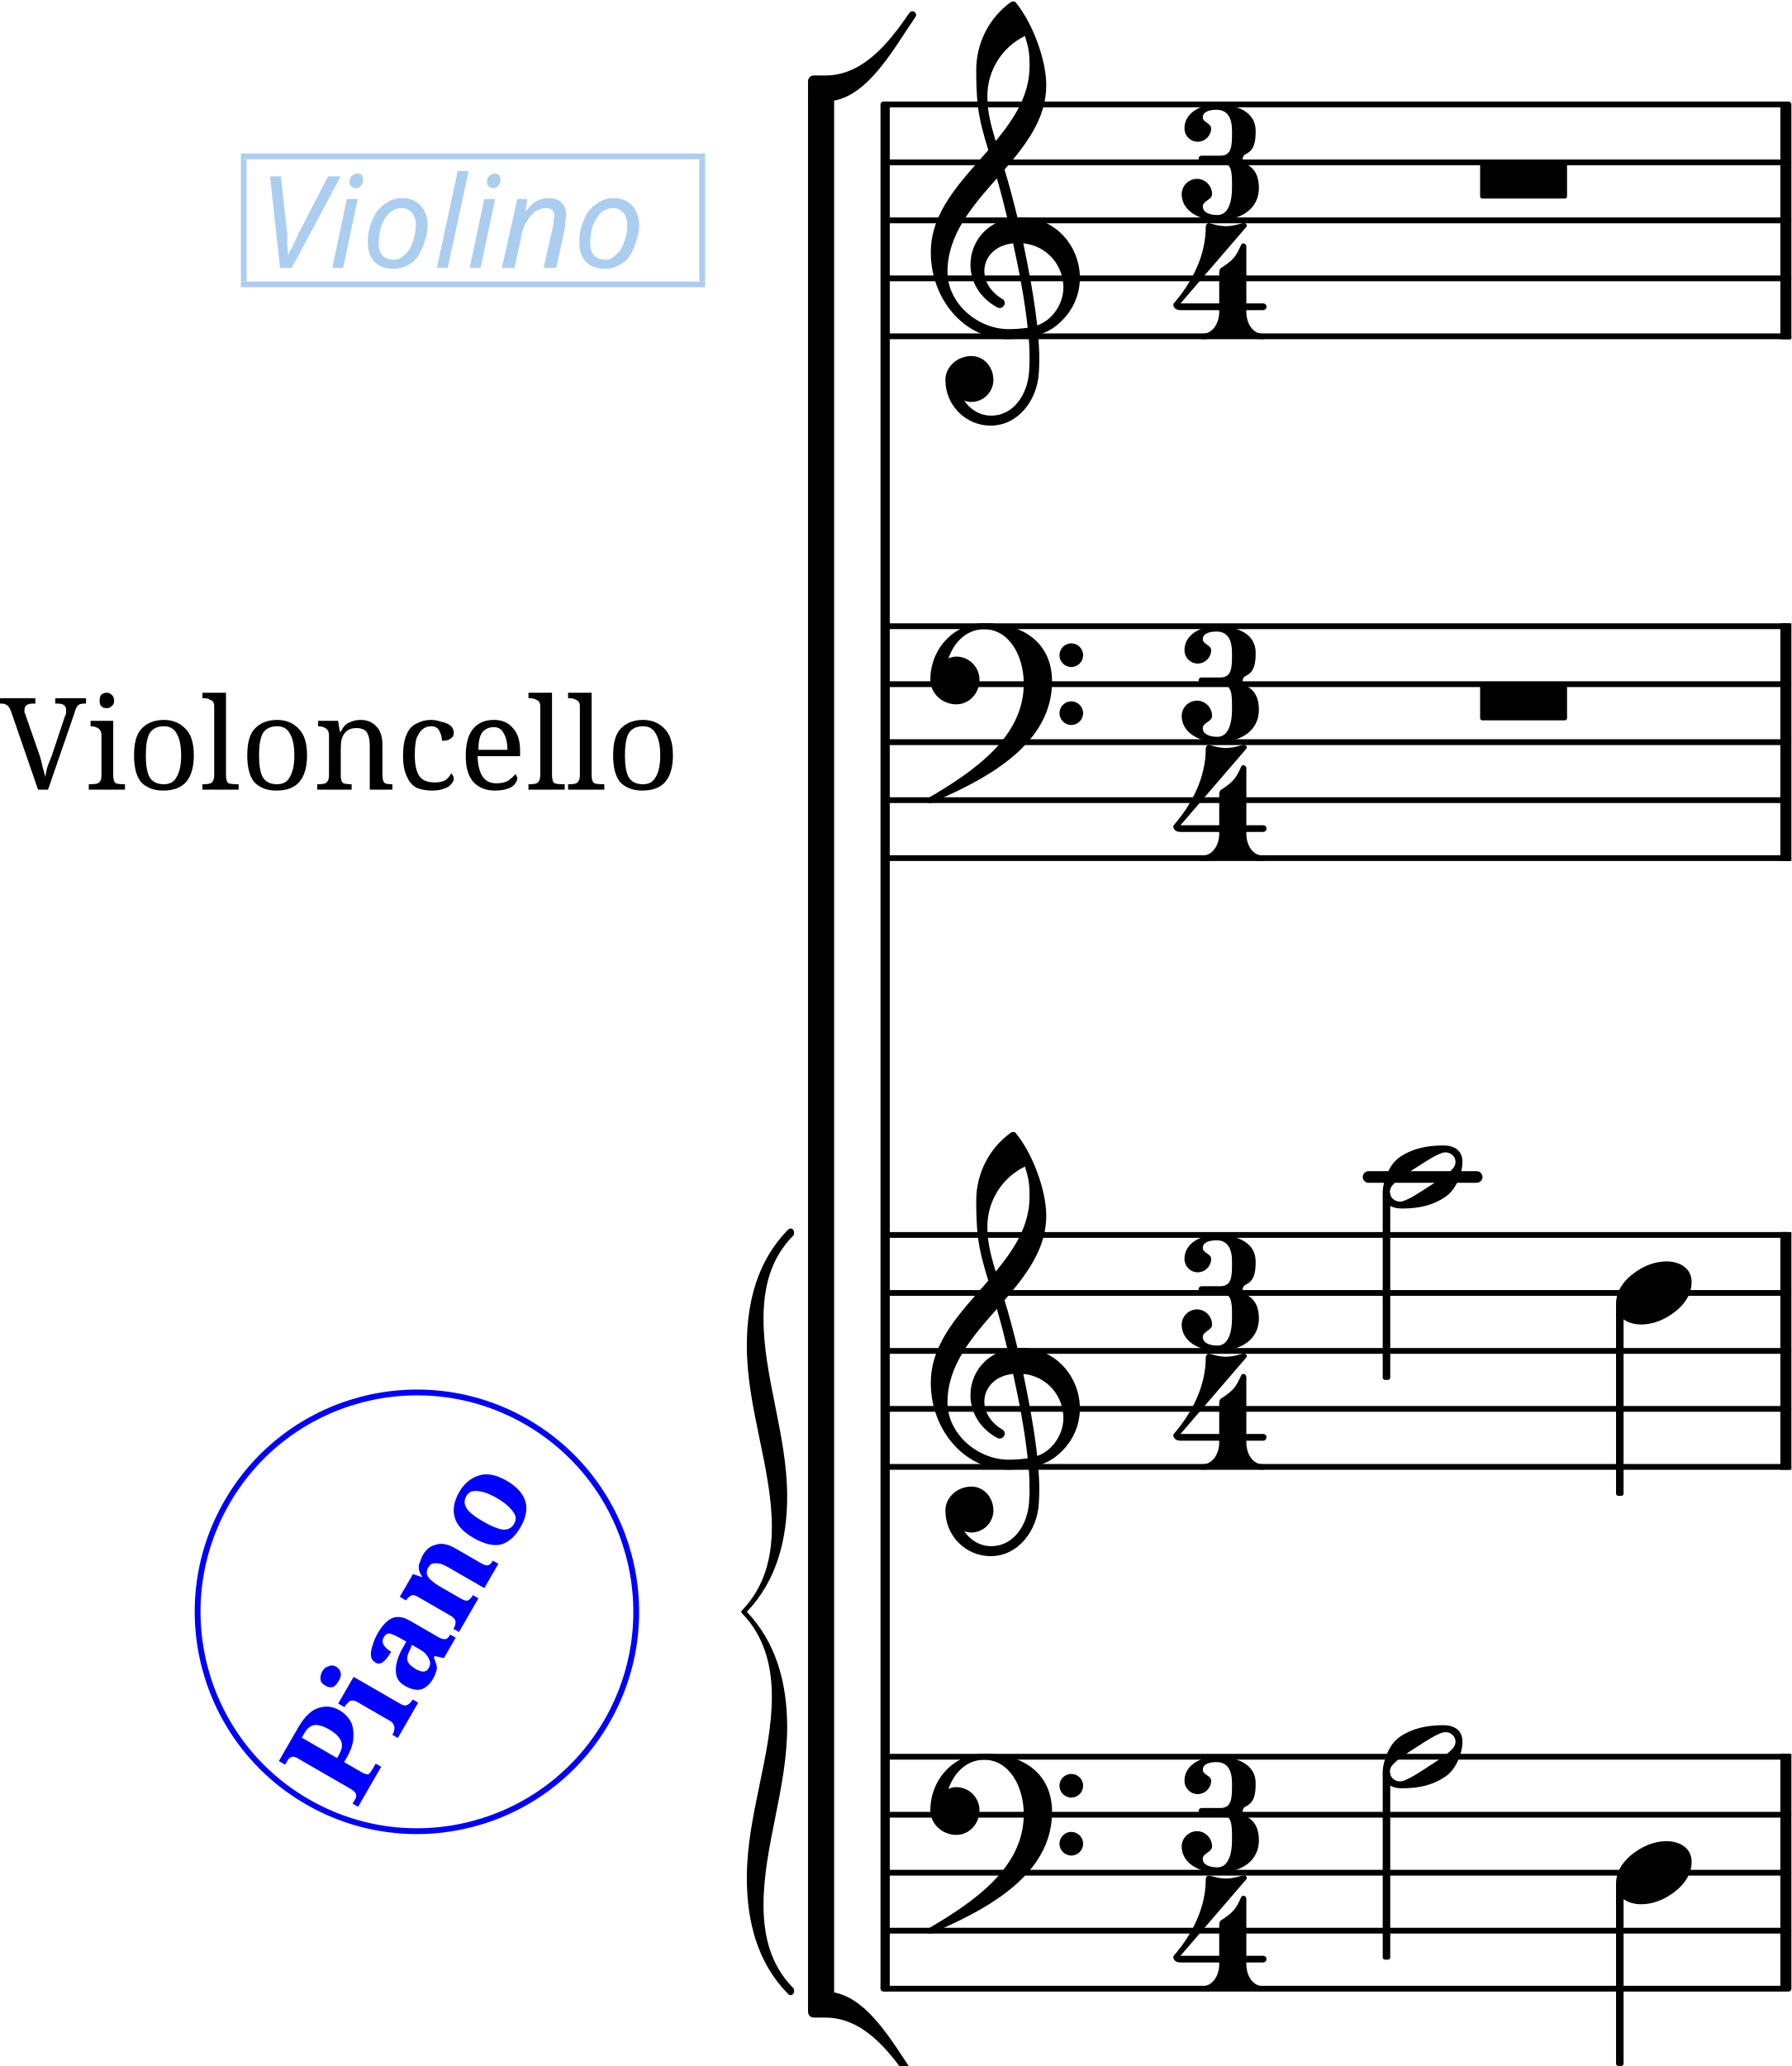
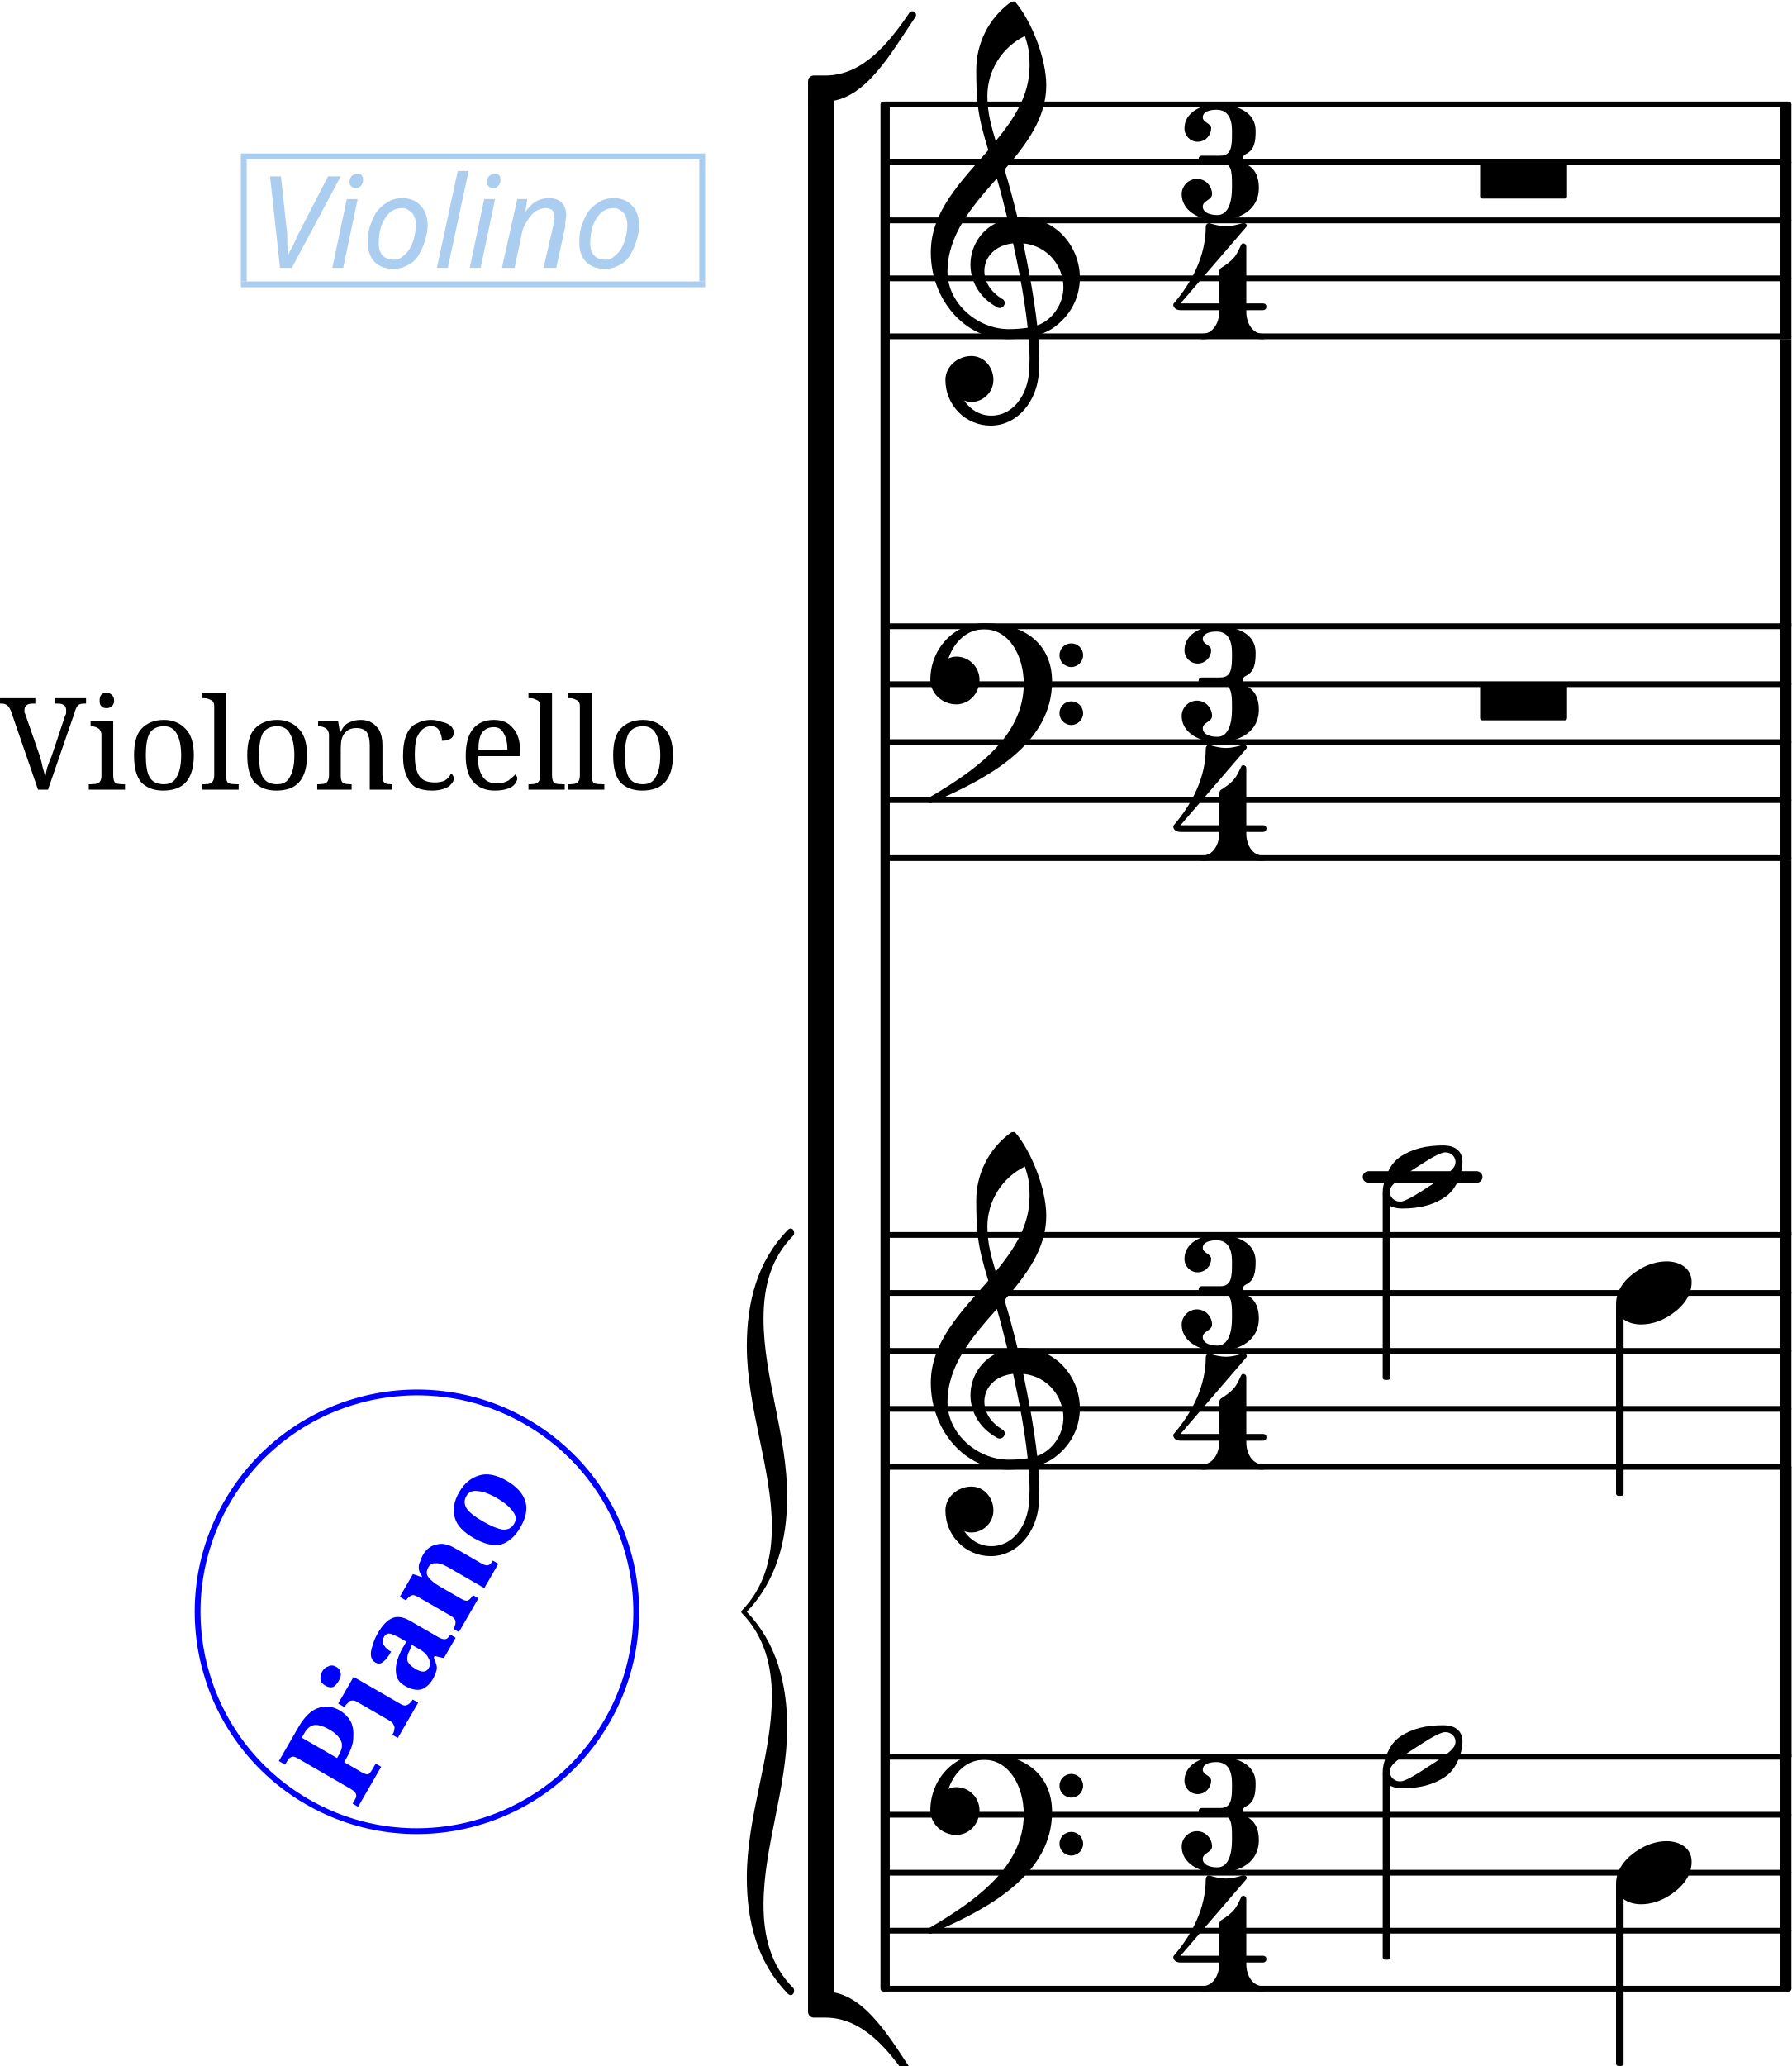
<svg xmlns="http://www.w3.org/2000/svg" version="1.2" width="54.31mm" height="62.62mm" viewBox="-6.715 -0.024 30.906 35.633">
  <style text="style/css">

tspan { white-space: pre; }

</style>
  <rect transform="translate(24.0011, 3.776)" x="0" y="-2" width="0.19" height="4.05" ry="0" fill="currentColor" />
  <rect transform="translate(24.0011, 12.776)" x="0" y="-2.05" width="0.19" height="4.1" ry="0" fill="currentColor" />
  <rect transform="translate(24.0011, 23.276)" x="0" y="-2.05" width="0.19" height="4.1" ry="0" fill="currentColor" />
  <rect transform="translate(24.0011, 32.276)" x="0" y="-2.05" width="0.19" height="4.05" ry="0" fill="currentColor" />
+   <rect transform="translate(24.0011, -0)" x="0" y="25.276" width="0.19" height="5" ry="0" fill="currentColor" />
+   <rect transform="translate(24.0011, -0)" x="0" y="25.326" width="0.19" height="4.95" ry="0" fill="currentColor" />
+   <rect transform="translate(24.0011, -0)" x="0" y="14.826" width="0.19" height="6.45" ry="0" fill="currentColor" />
+   <rect transform="translate(24.0011, -0)" x="0" y="5.826" width="0.19" height="4.95" ry="0" fill="currentColor" />
  <line transform="translate(8.5358, 34.276)" stroke-linejoin="round" stroke-linecap="round" stroke-width="0.1" stroke="currentColor" x1="0.05" y1="-0" x2="15.605" y2="-0" />
  <line transform="translate(8.5358, 33.276)" stroke-linejoin="round" stroke-linecap="round" stroke-width="0.1" stroke="currentColor" x1="0.05" y1="-0" x2="15.605" y2="-0" />
  <line transform="translate(8.5358, 32.276)" stroke-linejoin="round" stroke-linecap="round" stroke-width="0.1" stroke="currentColor" x1="0.05" y1="-0" x2="15.605" y2="-0" />
  <line transform="translate(8.5358, 31.276)" stroke-linejoin="round" stroke-linecap="round" stroke-width="0.1" stroke="currentColor" x1="0.05" y1="-0" x2="15.605" y2="-0" />
  <line transform="translate(8.5358, 30.276)" stroke-linejoin="round" stroke-linecap="round" stroke-width="0.1" stroke="currentColor" x1="0.05" y1="-0" x2="15.605" y2="-0" />
  <line transform="translate(8.5358, 25.276)" stroke-linejoin="round" stroke-linecap="round" stroke-width="0.1" stroke="currentColor" x1="0.05" y1="-0" x2="15.605" y2="-0" />
  <line transform="translate(8.5358, 24.276)" stroke-linejoin="round" stroke-linecap="round" stroke-width="0.1" stroke="currentColor" x1="0.05" y1="-0" x2="15.605" y2="-0" />
  <line transform="translate(8.5358, 23.276)" stroke-linejoin="round" stroke-linecap="round" stroke-width="0.1" stroke="currentColor" x1="0.05" y1="-0" x2="15.605" y2="-0" />
  <line transform="translate(8.5358, 22.276)" stroke-linejoin="round" stroke-linecap="round" stroke-width="0.1" stroke="currentColor" x1="0.05" y1="-0" x2="15.605" y2="-0" />
  <line transform="translate(8.5358, 21.276)" stroke-linejoin="round" stroke-linecap="round" stroke-width="0.1" stroke="currentColor" x1="0.05" y1="-0" x2="15.605" y2="-0" />
  <rect transform="translate(0, 20.276)" x="16.796" y="-0.1" width="2.066" height="0.2" ry="0.1" fill="currentColor" />
  <line transform="translate(8.5358, 5.776)" stroke-linejoin="round" stroke-linecap="round" stroke-width="0.1" stroke="currentColor" x1="0.05" y1="-0" x2="15.605" y2="-0" />
  <line transform="translate(8.5358, 4.776)" stroke-linejoin="round" stroke-linecap="round" stroke-width="0.1" stroke="currentColor" x1="0.05" y1="-0" x2="15.605" y2="-0" />
  <line transform="translate(8.5358, 3.776)" stroke-linejoin="round" stroke-linecap="round" stroke-width="0.1" stroke="currentColor" x1="0.05" y1="-0" x2="15.605" y2="-0" />
  <line transform="translate(8.5358, 2.776)" stroke-linejoin="round" stroke-linecap="round" stroke-width="0.1" stroke="currentColor" x1="0.05" y1="-0" x2="15.605" y2="-0" />
  <line transform="translate(8.5358, 1.776)" stroke-linejoin="round" stroke-linecap="round" stroke-width="0.1" stroke="currentColor" x1="0.05" y1="-0" x2="15.605" y2="-0" />
  <line transform="translate(8.5358, 14.776)" stroke-linejoin="round" stroke-linecap="round" stroke-width="0.1" stroke="currentColor" x1="0.05" y1="-0" x2="15.605" y2="-0" />
  <line transform="translate(8.5358, 13.776)" stroke-linejoin="round" stroke-linecap="round" stroke-width="0.1" stroke="currentColor" x1="0.05" y1="-0" x2="15.605" y2="-0" />
  <line transform="translate(8.5358, 12.776)" stroke-linejoin="round" stroke-linecap="round" stroke-width="0.1" stroke="currentColor" x1="0.05" y1="-0" x2="15.605" y2="-0" />
  <line transform="translate(8.5358, 11.776)" stroke-linejoin="round" stroke-linecap="round" stroke-width="0.1" stroke="currentColor" x1="0.05" y1="-0" x2="15.605" y2="-0" />
  <line transform="translate(8.5358, 10.776)" stroke-linejoin="round" stroke-linecap="round" stroke-width="0.1" stroke="currentColor" x1="0.05" y1="-0" x2="15.605" y2="-0" />
  <rect transform="translate(21.231, 32.276)" x="-0.065" y="0.186" width="0.13" height="3.147" ry="0.04" fill="currentColor" />
  <rect transform="translate(21.231, 23.276)" x="-0.065" y="-0.814" width="0.13" height="3.314" ry="0.04" fill="currentColor" />
  <g class="note">
    <path transform="translate(21.166, 32.276) scale(0.004, -0.004)" d="M218 136c55 0 108 -28 108 -89c0 -71 -55 -121 -102 -149c-35 -21 -75 -34 -116 -34c-55 0 -108 28 -108 89c0 71 55 121 102 149c35 21 75 34 116 34z" fill="currentColor" />
  </g>
  <g class="note">
    <path transform="translate(21.166, 22.276) scale(0.004, -0.004)" d="M218 136c55 0 108 -28 108 -89c0 -71 -55 -121 -102 -149c-35 -21 -75 -34 -116 -34c-55 0 -108 28 -108 89c0 71 55 121 102 149c35 21 75 34 116 34z" fill="currentColor" />
  </g>
  <g class="mRest">
    <path transform="translate(18.8209, 2.776) scale(0.004, -0.004)" d="M365 -156h-355c-6 0 -10 4 -10 10v136c0 6 4 10 10 10h355c6 0 10 -4 10 -10v-136c0 -6 -4 -10 -10 -10z" fill="currentColor" />
  </g>
  <path transform="translate(6.9258, 27.776) scale(0.004, -0.004)" d="M-15 -498c0 -261 -102 -516 -102 -765c0 -135 30 -261 129 -360c3 -3 3 -9 3 -12c0 -9 -6 -18 -15 -18c-3 0 -9 3 -12 6c-132 135 -177 312 -177 501c0 267 108 528 108 780c0 135 -33 261 -129 360c-3 3 -3 3 -3 6s0 3 3 6c96 99 129 225 129 360 c0 252 -108 513 -108 780c0 189 45 366 177 501c3 3 9 6 12 6c9 0 15 -9 15 -18c0 -3 0 -9 -3 -12c-99 -99 -129 -225 -129 -360c0 -249 102 -504 102 -765c0 -186 -45 -363 -174 -498c129 -135 174 -312 174 -498z" fill="currentColor" />
  <g class="clef">
    <path transform="translate(9.3358, 11.776) scale(0.004, -0.004)" d="M557 -125c0 28 23 51 51 51s51 -23 51 -51s-23 -51 -51 -51s-51 23 -51 51zM557 125c0 28 23 51 51 51s51 -23 51 -51s-23 -51 -51 -51s-51 23 -51 51zM232 263c172 0 293 -88 293 -251c0 -263 -263 -414 -516 -521c-3 -3 -6 -4 -9 -4c-7 0 -13 6 -13 13c0 3 1 6 4 9 c202 118 412 265 412 493c0 120 -63 235 -171 235c-74 0 -129 -54 -154 -126c11 5 22 8 34 8c55 0 100 -45 100 -100c0 -58 -44 -106 -100 -106c-60 0 -112 47 -112 106c0 133 102 244 232 244z" fill="currentColor" />
  </g>
  <g class="meterSig">
    <path transform="translate(13.6724, 3.776) scale(0.004, -0.004)" d="M150 477c-29 0 -59 -8 -59 -33c0 -22 36 -25 36 -47c0 -32 -26 -58 -58 -58s-57 26 -57 58c0 65 67 103 138 103c91 0 169 -33 169 -114c0 -43 -4 -82 -42 -100c-9 -4 -14 -12 -14 -21s5 -18 14 -22c41 -19 56 -57 56 -103c0 -92 -79 -140 -179 -140 c-79 0 -154 42 -154 113c0 36 30 66 66 66s65 -30 65 -66c0 -25 -40 -28 -40 -53c0 -27 32 -37 63 -37c49 0 63 61 63 117v16c0 54 -2 94 -50 94h-80c-10 0 -14 8 -14 15s4 14 14 14h80c49 0 50 43 50 99v8c0 54 -18 91 -67 91z" fill="currentColor" />
    <path transform="translate(13.5358, 5.8246) scale(0.004, -0.004)" d="M204 307c22 14 44 29 60 50c11 15 19 33 27 50c2 4 5 6 9 6c6 0 13 -5 13 -14v-245h72c10 0 15 -7 15 -14s-5 -15 -15 -15h-72v-8c0 -48 27 -94 72 -94c8 0 12 -5 12 -11s-4 -12 -12 -12c-44 0 -87 13 -131 13s-87 -13 -131 -13c-8 0 -12 6 -12 12s4 11 12 11 c45 0 73 46 73 94v8h-167c-23 0 -31 14 -31 23c0 3 1 5 2 6c80 93 138 207 138 330c0 9 6 16 13 16h3c23 -7 47 -13 71 -13s48 6 71 13c2 1 3 1 5 1c11 0 18 -10 12 -17l-284 -330h167v131c0 8 1 17 8 22z" fill="currentColor" />
  </g>
  <g class="clef">
    <path transform="translate(9.3358, 4.776) scale(0.004, -0.004)" d="M376 262c4 0 9 1 13 1c155 0 256 -128 256 -261c0 -76 -33 -154 -107 -210c-22 -17 -47 -28 -73 -36c3 -35 5 -70 5 -105c0 -19 -1 -39 -2 -58c-7 -120 -90 -228 -208 -228c-108 0 -195 88 -195 197c0 58 53 103 112 103c54 0 95 -47 95 -103c0 -52 -43 -95 -95 -95 c-11 0 -21 2 -31 6c26 -39 68 -65 117 -65c96 0 157 92 163 191c1 18 2 37 2 55c0 31 -1 61 -4 92c-29 -5 -58 -8 -89 -8c-188 0 -333 172 -333 374c0 177 131 306 248 441c-19 62 -37 125 -45 190c-6 52 -7 104 -7 156c0 115 55 224 149 292c3 2 7 3 10 3c4 0 7 0 10 -3 c71 -84 133 -245 133 -358c0 -143 -86 -255 -180 -364c21 -68 39 -138 56 -207zM461 -203c68 24 113 95 113 164c0 90 -66 179 -173 190c24 -116 46 -231 60 -354zM74 28c0 -135 129 -247 264 -247c28 0 55 2 82 6c-14 127 -37 245 -63 364c-79 -8 -124 -61 -124 -119 c0 -44 25 -91 81 -123c5 -5 7 -10 7 -15c0 -11 -10 -22 -22 -22c-3 0 -6 1 -9 2c-80 43 -117 115 -117 185c0 88 58 174 160 197c-14 58 -29 117 -46 175c-107 -121 -213 -243 -213 -403zM408 1045c-99 -48 -162 -149 -162 -259c0 -74 18 -133 36 -194 c80 97 146 198 146 324c0 55 -4 79 -20 129z" fill="currentColor" />
  </g>
  <rect transform="translate(8.4758, 18.026)" x="0" y="-16.3" width="0.16" height="32.6" ry="0.05" fill="currentColor" />
  <path transform="translate(7.2258, 1.501) scale(0.004, -0.004)" d="M450 333c9 0 16 -8 16 -16c0 -3 -1 -6 -3 -9c-99 -144 -215 -364 -388 -364h-75v87c0 14 11 25 25 25h50c159 0 271 136 362 270c3 4 8 7 13 7z" fill="currentColor" />
  <path transform="translate(7.2258, 34.551) scale(0.004, -0.004)" d="M466 -317c0 -8 -7 -16 -16 -16c-5 0 -10 3 -13 7c-91 134 -203 270 -362 270h-50c-14 0 -25 11 -25 25v87h75c173 0 289 -220 388 -364c2 -3 3 -6 3 -9z" fill="currentColor" />
  <rect transform="translate(7.2258, 18.026)" x="0" y="-16.345" width="0.45" height="32.69" ry="0" fill="currentColor" />
  <g class="meterSig">
    <path transform="translate(13.6724, 12.776) scale(0.004, -0.004)" d="M150 477c-29 0 -59 -8 -59 -33c0 -22 36 -25 36 -47c0 -32 -26 -58 -58 -58s-57 26 -57 58c0 65 67 103 138 103c91 0 169 -33 169 -114c0 -43 -4 -82 -42 -100c-9 -4 -14 -12 -14 -21s5 -18 14 -22c41 -19 56 -57 56 -103c0 -92 -79 -140 -179 -140 c-79 0 -154 42 -154 113c0 36 30 66 66 66s65 -30 65 -66c0 -25 -40 -28 -40 -53c0 -27 32 -37 63 -37c49 0 63 61 63 117v16c0 54 -2 94 -50 94h-80c-10 0 -14 8 -14 15s4 14 14 14h80c49 0 50 43 50 99v8c0 54 -18 91 -67 91z" fill="currentColor" />
    <path transform="translate(13.5358, 14.8246) scale(0.004, -0.004)" d="M204 307c22 14 44 29 60 50c11 15 19 33 27 50c2 4 5 6 9 6c6 0 13 -5 13 -14v-245h72c10 0 15 -7 15 -14s-5 -15 -15 -15h-72v-8c0 -48 27 -94 72 -94c8 0 12 -5 12 -11s-4 -12 -12 -12c-44 0 -87 13 -131 13s-87 -13 -131 -13c-8 0 -12 6 -12 12s4 11 12 11 c45 0 73 46 73 94v8h-167c-23 0 -31 14 -31 23c0 3 1 5 2 6c80 93 138 207 138 330c0 9 6 16 13 16h3c23 -7 47 -13 71 -13s48 6 71 13c2 1 3 1 5 1c11 0 18 -10 12 -17l-284 -330h167v131c0 8 1 17 8 22z" fill="currentColor" />
  </g>
  <g color="rgb(0%, 0%, 100%)">
    <g transform="rotate(-60, 0.478, 27.776)">
      <text transform="translate(-3.0046, 28.5784)" font-family="serif" font-weight="bold" font-size="2.2" text-anchor="start" fill="currentColor">
        <tspan>Piano</tspan>
      </text>
      <circle transform="translate(0.478, 27.776)" stroke-linejoin="round" stroke-linecap="round" fill="none" stroke="currentColor" stroke-width="0.1" r="3.783" />
    </g>
  </g>
  <text transform="translate(-6.7147, 13.5954)" font-family="serif" font-size="2.2" text-anchor="start" fill="currentColor">
    <tspan>Violoncello</tspan>
  </text>
  <g class="mRest">
    <path transform="translate(18.8209, 11.776) scale(0.004, -0.004)" d="M365 -156h-355c-6 0 -10 4 -10 10v136c0 6 4 10 10 10h355c6 0 10 -4 10 -10v-136c0 -6 -4 -10 -10 -10z" fill="currentColor" />
  </g>
  <g color="rgb(67.059%, 80.392%, 93.725%)">
    <rect transform="translate(-2.259, 4.9296)" x="-0.3" y="-0.1" width="8.009" height="0.1" ry="0" fill="currentColor" />
    <rect transform="translate(-2.259, 2.7224)" x="-0.3" y="-0.1" width="8.009" height="0.1" ry="0" fill="currentColor" />
    <rect transform="translate(-2.559, 4.5954)" x="0" y="-1.873" width="0.1" height="2.107" ry="0" fill="currentColor" />
    <rect transform="translate(5.3501, 4.5954)" x="0" y="-1.873" width="0.1" height="2.107" ry="0" fill="currentColor" />
    <text transform="translate(-2.259, 4.5954)" font-family="sans-serif" font-style="italic" font-size="2.2" text-anchor="start" fill="currentColor">
      <tspan>Violino</tspan>
    </text>
  </g>
  <rect transform="translate(17.2056, 23.276)" x="-0.065" y="-2.741" width="0.13" height="3.241" ry="0.04" fill="currentColor" />
  <rect transform="translate(17.2056, 32.276)" x="-0.065" y="-1.741" width="0.13" height="3.241" ry="0.04" fill="currentColor" />
  <g class="note">
    <path transform="translate(17.1406, 20.276) scale(0.004, -0.004)" d="M314 65c0 24 -21 41 -42 41c-4 0 -8 0 -12 -1c-31 -9 -78 -40 -115 -64s-84 -53 -104 -78c-7 -8 -10 -18 -10 -28c0 -24 21 -41 42 -41c4 0 8 0 12 1c31 9 77 40 114 64s84 53 104 78c7 8 11 18 11 28zM262 136c46 0 82 -21 82 -71c0 -19 -4 -39 -10 -57 c-12 -37 -32 -72 -64 -94c-53 -36 -113 -50 -187 -50c-46 0 -83 21 -83 71c0 19 5 39 11 57c12 37 31 72 63 94c53 36 114 50 188 50z" fill="currentColor" />
  </g>
  <g class="meterSig">
    <path transform="translate(13.6724, 32.276) scale(0.004, -0.004)" d="M150 477c-29 0 -59 -8 -59 -33c0 -22 36 -25 36 -47c0 -32 -26 -58 -58 -58s-57 26 -57 58c0 65 67 103 138 103c91 0 169 -33 169 -114c0 -43 -4 -82 -42 -100c-9 -4 -14 -12 -14 -21s5 -18 14 -22c41 -19 56 -57 56 -103c0 -92 -79 -140 -179 -140 c-79 0 -154 42 -154 113c0 36 30 66 66 66s65 -30 65 -66c0 -25 -40 -28 -40 -53c0 -27 32 -37 63 -37c49 0 63 61 63 117v16c0 54 -2 94 -50 94h-80c-10 0 -14 8 -14 15s4 14 14 14h80c49 0 50 43 50 99v8c0 54 -18 91 -67 91z" fill="currentColor" />
    <path transform="translate(13.5358, 34.3246) scale(0.004, -0.004)" d="M204 307c22 14 44 29 60 50c11 15 19 33 27 50c2 4 5 6 9 6c6 0 13 -5 13 -14v-245h72c10 0 15 -7 15 -14s-5 -15 -15 -15h-72v-8c0 -48 27 -94 72 -94c8 0 12 -5 12 -11s-4 -12 -12 -12c-44 0 -87 13 -131 13s-87 -13 -131 -13c-8 0 -12 6 -12 12s4 11 12 11 c45 0 73 46 73 94v8h-167c-23 0 -31 14 -31 23c0 3 1 5 2 6c80 93 138 207 138 330c0 9 6 16 13 16h3c23 -7 47 -13 71 -13s48 6 71 13c2 1 3 1 5 1c11 0 18 -10 12 -17l-284 -330h167v131c0 8 1 17 8 22z" fill="currentColor" />
  </g>
  <g class="clef">
    <path transform="translate(9.3358, 31.276) scale(0.004, -0.004)" d="M557 -125c0 28 23 51 51 51s51 -23 51 -51s-23 -51 -51 -51s-51 23 -51 51zM557 125c0 28 23 51 51 51s51 -23 51 -51s-23 -51 -51 -51s-51 23 -51 51zM232 263c172 0 293 -88 293 -251c0 -263 -263 -414 -516 -521c-3 -3 -6 -4 -9 -4c-7 0 -13 6 -13 13c0 3 1 6 4 9 c202 118 412 265 412 493c0 120 -63 235 -171 235c-74 0 -129 -54 -154 -126c11 5 22 8 34 8c55 0 100 -45 100 -100c0 -58 -44 -106 -100 -106c-60 0 -112 47 -112 106c0 133 102 244 232 244z" fill="currentColor" />
  </g>
  <g class="note">
    <path transform="translate(17.1406, 30.276) scale(0.004, -0.004)" d="M314 65c0 24 -21 41 -42 41c-4 0 -8 0 -12 -1c-31 -9 -78 -40 -115 -64s-84 -53 -104 -78c-7 -8 -10 -18 -10 -28c0 -24 21 -41 42 -41c4 0 8 0 12 1c31 9 77 40 114 64s84 53 104 78c7 8 11 18 11 28zM262 136c46 0 82 -21 82 -71c0 -19 -4 -39 -10 -57 c-12 -37 -32 -72 -64 -94c-53 -36 -113 -50 -187 -50c-46 0 -83 21 -83 71c0 19 5 39 11 57c12 37 31 72 63 94c53 36 114 50 188 50z" fill="currentColor" />
  </g>
  <g class="meterSig">
    <path transform="translate(13.6724, 23.276) scale(0.004, -0.004)" d="M150 477c-29 0 -59 -8 -59 -33c0 -22 36 -25 36 -47c0 -32 -26 -58 -58 -58s-57 26 -57 58c0 65 67 103 138 103c91 0 169 -33 169 -114c0 -43 -4 -82 -42 -100c-9 -4 -14 -12 -14 -21s5 -18 14 -22c41 -19 56 -57 56 -103c0 -92 -79 -140 -179 -140 c-79 0 -154 42 -154 113c0 36 30 66 66 66s65 -30 65 -66c0 -25 -40 -28 -40 -53c0 -27 32 -37 63 -37c49 0 63 61 63 117v16c0 54 -2 94 -50 94h-80c-10 0 -14 8 -14 15s4 14 14 14h80c49 0 50 43 50 99v8c0 54 -18 91 -67 91z" fill="currentColor" />
    <path transform="translate(13.5358, 25.3246) scale(0.004, -0.004)" d="M204 307c22 14 44 29 60 50c11 15 19 33 27 50c2 4 5 6 9 6c6 0 13 -5 13 -14v-245h72c10 0 15 -7 15 -14s-5 -15 -15 -15h-72v-8c0 -48 27 -94 72 -94c8 0 12 -5 12 -11s-4 -12 -12 -12c-44 0 -87 13 -131 13s-87 -13 -131 -13c-8 0 -12 6 -12 12s4 11 12 11 c45 0 73 46 73 94v8h-167c-23 0 -31 14 -31 23c0 3 1 5 2 6c80 93 138 207 138 330c0 9 6 16 13 16h3c23 -7 47 -13 71 -13s48 6 71 13c2 1 3 1 5 1c11 0 18 -10 12 -17l-284 -330h167v131c0 8 1 17 8 22z" fill="currentColor" />
  </g>
  <g class="clef">
    <path transform="translate(9.3358, 24.276) scale(0.004, -0.004)" d="M376 262c4 0 9 1 13 1c155 0 256 -128 256 -261c0 -76 -33 -154 -107 -210c-22 -17 -47 -28 -73 -36c3 -35 5 -70 5 -105c0 -19 -1 -39 -2 -58c-7 -120 -90 -228 -208 -228c-108 0 -195 88 -195 197c0 58 53 103 112 103c54 0 95 -47 95 -103c0 -52 -43 -95 -95 -95 c-11 0 -21 2 -31 6c26 -39 68 -65 117 -65c96 0 157 92 163 191c1 18 2 37 2 55c0 31 -1 61 -4 92c-29 -5 -58 -8 -89 -8c-188 0 -333 172 -333 374c0 177 131 306 248 441c-19 62 -37 125 -45 190c-6 52 -7 104 -7 156c0 115 55 224 149 292c3 2 7 3 10 3c4 0 7 0 10 -3 c71 -84 133 -245 133 -358c0 -143 -86 -255 -180 -364c21 -68 39 -138 56 -207zM461 -203c68 24 113 95 113 164c0 90 -66 179 -173 190c24 -116 46 -231 60 -354zM74 28c0 -135 129 -247 264 -247c28 0 55 2 82 6c-14 127 -37 245 -63 364c-79 -8 -124 -61 -124 -119 c0 -44 25 -91 81 -123c5 -5 7 -10 7 -15c0 -11 -10 -22 -22 -22c-3 0 -6 1 -9 2c-80 43 -117 115 -117 185c0 88 58 174 160 197c-14 58 -29 117 -46 175c-107 -121 -213 -243 -213 -403zM408 1045c-99 -48 -162 -149 -162 -259c0 -74 18 -133 36 -194 c80 97 146 198 146 324c0 55 -4 79 -20 129z" fill="currentColor" />
  </g>
</svg>
